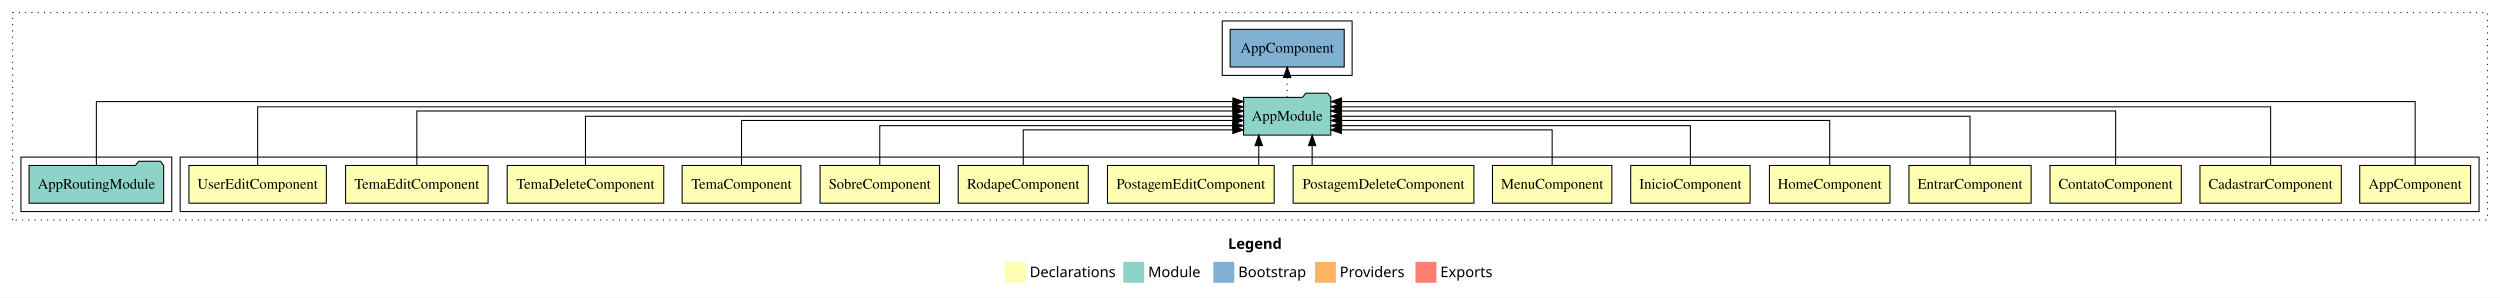
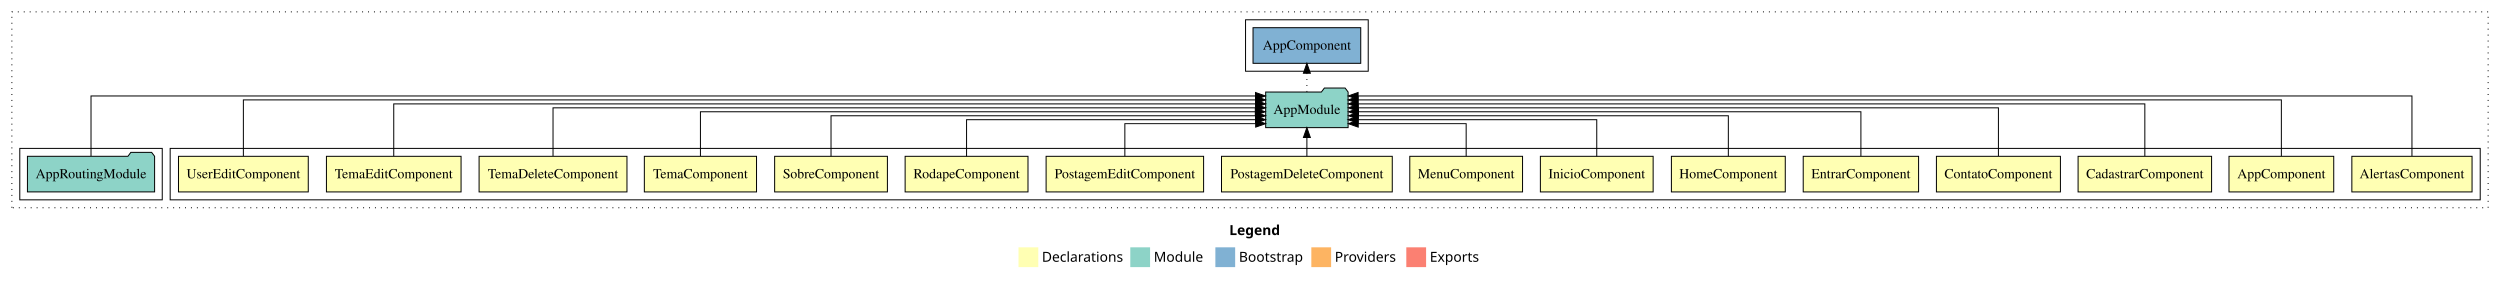
- <svg xmlns="http://www.w3.org/2000/svg" width="2387pt" height="284pt" viewBox="0.00 0.00 2387.00 284.00">
+ <svg xmlns="http://www.w3.org/2000/svg" width="2527pt" height="284pt" viewBox="0.00 0.00 2527.00 284.00">
  <g id="graph0" class="graph" transform="scale(1 1) rotate(0) translate(4 280)">
-     <polygon fill="white" stroke="transparent" points="-4,4 -4,-280 2383,-280 2383,4 -4,4" />
-     <text text-anchor="start" x="1168.51" y="-42.4" font-family="sans-serif" font-weight="bold" font-size="14.00">Legend</text>
-     <polygon fill="#ffffb3" stroke="transparent" points="955.5,-10 955.5,-30 975.5,-30 975.5,-10 955.5,-10" />
-     <text text-anchor="start" x="979.13" y="-15.4" font-family="sans-serif" font-size="14.00">  Declarations</text>
-     <polygon fill="#8dd3c7" stroke="transparent" points="1068.5,-10 1068.5,-30 1088.5,-30 1088.5,-10 1068.5,-10" />
-     <text text-anchor="start" x="1092.23" y="-15.4" font-family="sans-serif" font-size="14.00">  Module</text>
-     <polygon fill="#80b1d3" stroke="transparent" points="1154.5,-10 1154.5,-30 1174.5,-30 1174.5,-10 1154.5,-10" />
-     <text text-anchor="start" x="1178.28" y="-15.4" font-family="sans-serif" font-size="14.00">  Bootstrap</text>
-     <polygon fill="#fdb462" stroke="transparent" points="1251.5,-10 1251.5,-30 1271.5,-30 1271.5,-10 1251.5,-10" />
-     <text text-anchor="start" x="1275.17" y="-15.4" font-family="sans-serif" font-size="14.00">  Providers</text>
-     <polygon fill="#fb8072" stroke="transparent" points="1347.5,-10 1347.5,-30 1367.5,-30 1367.5,-10 1347.5,-10" />
-     <text text-anchor="start" x="1371.23" y="-15.4" font-family="sans-serif" font-size="14.00">  Exports</text>
+     <polygon fill="white" stroke="transparent" points="-4,4 -4,-280 2523,-280 2523,4 -4,4" />
+     <text text-anchor="start" x="1238.51" y="-42.4" font-family="sans-serif" font-weight="bold" font-size="14.00">Legend</text>
+     <polygon fill="#ffffb3" stroke="transparent" points="1025.5,-10 1025.5,-30 1045.5,-30 1045.5,-10 1025.5,-10" />
+     <text text-anchor="start" x="1049.13" y="-15.4" font-family="sans-serif" font-size="14.00">  Declarations</text>
+     <polygon fill="#8dd3c7" stroke="transparent" points="1138.5,-10 1138.5,-30 1158.5,-30 1158.5,-10 1138.5,-10" />
+     <text text-anchor="start" x="1162.23" y="-15.4" font-family="sans-serif" font-size="14.00">  Module</text>
+     <polygon fill="#80b1d3" stroke="transparent" points="1224.5,-10 1224.5,-30 1244.5,-30 1244.5,-10 1224.5,-10" />
+     <text text-anchor="start" x="1248.28" y="-15.4" font-family="sans-serif" font-size="14.00">  Bootstrap</text>
+     <polygon fill="#fdb462" stroke="transparent" points="1321.5,-10 1321.5,-30 1341.5,-30 1341.5,-10 1321.5,-10" />
+     <text text-anchor="start" x="1345.17" y="-15.4" font-family="sans-serif" font-size="14.00">  Providers</text>
+     <polygon fill="#fb8072" stroke="transparent" points="1417.5,-10 1417.5,-30 1437.5,-30 1437.5,-10 1417.5,-10" />
+     <text text-anchor="start" x="1441.23" y="-15.4" font-family="sans-serif" font-size="14.00">  Exports</text>
    <g id="clust1" class="cluster">
-       <polygon fill="none" stroke="black" stroke-dasharray="1,5" points="8,-70 8,-268 2371,-268 2371,-70 8,-70" />
+       <polygon fill="none" stroke="black" stroke-dasharray="1,5" points="8,-70 8,-268 2511,-268 2511,-70 8,-70" />
    </g>
    <g id="clust2" class="cluster">
-       <polygon fill="none" stroke="black" points="168,-78 168,-130 2363,-130 2363,-78 168,-78" />
+       <polygon fill="none" stroke="black" points="168,-78 168,-130 2503,-130 2503,-78 168,-78" />
    </g>
-     <g id="clust18" class="cluster">
+     <g id="clust19" class="cluster">
      <polygon fill="none" stroke="black" points="16,-78 16,-130 160,-130 160,-78 16,-78" />
    </g>
-     <g id="clust20" class="cluster">
-       <polygon fill="none" stroke="black" points="1163,-208 1163,-260 1287,-260 1287,-208 1163,-208" />
+     <g id="clust21" class="cluster">
+       <polygon fill="none" stroke="black" points="1255,-208 1255,-260 1379,-260 1379,-208 1255,-208" />
    </g>
    <g id="node1" class="node">
+       <polygon fill="#ffffb3" stroke="black" points="2494.75,-122 2373.25,-122 2373.25,-86 2494.75,-86 2494.75,-122" />
+       <text text-anchor="middle" x="2434" y="-99.8" font-family="Times,serif" font-size="14.00">AlertasComponent</text>
+     </g>
+     <g id="node17" class="node">
+       <polygon fill="#8dd3c7" stroke="black" points="1358.66,-187 1355.66,-191 1334.66,-191 1331.66,-187 1275.34,-187 1275.34,-151 1358.66,-151 1358.66,-187" />
+       <text text-anchor="middle" x="1317" y="-164.8" font-family="Times,serif" font-size="14.00">AppModule</text>
+     </g>
+     <g id="edge1" class="edge">
+       <path fill="none" stroke="black" d="M2434,-122.32C2434,-145.66 2434,-183 2434,-183 2434,-183 1368.75,-183 1368.75,-183" />
+       <polygon fill="black" stroke="black" points="1368.75,-179.5 1358.75,-183 1368.75,-186.5 1368.75,-179.5" />
+     </g>
+     <g id="node2" class="node">
      <polygon fill="#ffffb3" stroke="black" points="2354.94,-122 2249.06,-122 2249.06,-86 2354.94,-86 2354.94,-122" />
      <text text-anchor="middle" x="2302" y="-99.8" font-family="Times,serif" font-size="14.00">AppComponent</text>
    </g>
-     <g id="node16" class="node">
-       <polygon fill="#8dd3c7" stroke="black" points="1266.66,-187 1263.66,-191 1242.66,-191 1239.66,-187 1183.34,-187 1183.34,-151 1266.66,-151 1266.66,-187" />
-       <text text-anchor="middle" x="1225" y="-164.8" font-family="Times,serif" font-size="14.00">AppModule</text>
+     <g id="edge2" class="edge">
+       <path fill="none" stroke="black" d="M2302,-122.16C2302,-144.35 2302,-179 2302,-179 2302,-179 1368.7,-179 1368.7,-179" />
+       <polygon fill="black" stroke="black" points="1368.7,-175.5 1358.7,-179 1368.7,-182.5 1368.7,-175.5" />
    </g>
-     <g id="edge1" class="edge">
-       <path fill="none" stroke="black" d="M2302,-122.32C2302,-145.66 2302,-183 2302,-183 2302,-183 1276.89,-183 1276.89,-183" />
-       <polygon fill="black" stroke="black" points="1276.89,-179.5 1266.89,-183 1276.89,-186.5 1276.89,-179.5" />
-     </g>
-     <g id="node2" class="node">
+     <g id="node3" class="node">
      <polygon fill="#ffffb3" stroke="black" points="2231.47,-122 2096.53,-122 2096.53,-86 2231.47,-86 2231.47,-122" />
      <text text-anchor="middle" x="2164" y="-99.8" font-family="Times,serif" font-size="14.00">CadastrarComponent</text>
    </g>
-     <g id="edge2" class="edge">
-       <path fill="none" stroke="black" d="M2164,-122.29C2164,-144.21 2164,-178 2164,-178 2164,-178 1276.86,-178 1276.86,-178" />
-       <polygon fill="black" stroke="black" points="1276.86,-174.5 1266.86,-178 1276.86,-181.5 1276.86,-174.5" />
+     <g id="edge3" class="edge">
+       <path fill="none" stroke="black" d="M2164,-122.28C2164,-143.32 2164,-175 2164,-175 2164,-175 1368.71,-175 1368.71,-175" />
+       <polygon fill="black" stroke="black" points="1368.71,-171.5 1358.71,-175 1368.71,-178.5 1368.71,-171.5" />
    </g>
-     <g id="node3" class="node">
+     <g id="node4" class="node">
      <polygon fill="#ffffb3" stroke="black" points="2078.67,-122 1953.33,-122 1953.33,-86 2078.67,-86 2078.67,-122" />
      <text text-anchor="middle" x="2016" y="-99.8" font-family="Times,serif" font-size="14.00">ContatoComponent</text>
    </g>
-     <g id="edge3" class="edge">
-       <path fill="none" stroke="black" d="M2016,-122.03C2016,-142.77 2016,-174 2016,-174 2016,-174 1276.69,-174 1276.69,-174" />
-       <polygon fill="black" stroke="black" points="1276.69,-170.5 1266.69,-174 1276.69,-177.5 1276.69,-170.5" />
+     <g id="edge4" class="edge">
+       <path fill="none" stroke="black" d="M2016,-122.31C2016,-142.15 2016,-171 2016,-171 2016,-171 1368.89,-171 1368.89,-171" />
+       <polygon fill="black" stroke="black" points="1368.89,-167.5 1358.89,-171 1368.89,-174.5 1368.89,-167.5" />
    </g>
-     <g id="node4" class="node">
+     <g id="node5" class="node">
      <polygon fill="#ffffb3" stroke="black" points="1935.31,-122 1818.69,-122 1818.69,-86 1935.31,-86 1935.31,-122" />
      <text text-anchor="middle" x="1877" y="-99.8" font-family="Times,serif" font-size="14.00">EntrarComponent</text>
    </g>
-     <g id="edge4" class="edge">
-       <path fill="none" stroke="black" d="M1877,-122.11C1877,-141.34 1877,-169 1877,-169 1877,-169 1276.78,-169 1276.78,-169" />
-       <polygon fill="black" stroke="black" points="1276.78,-165.5 1266.78,-169 1276.78,-172.5 1276.78,-165.5" />
+     <g id="edge5" class="edge">
+       <path fill="none" stroke="black" d="M1877,-122.22C1877,-140.83 1877,-167 1877,-167 1877,-167 1369.09,-167 1369.09,-167" />
+       <polygon fill="black" stroke="black" points="1369.09,-163.5 1359.09,-167 1369.09,-170.5 1369.09,-163.5" />
    </g>
-     <g id="node5" class="node">
+     <g id="node6" class="node">
      <polygon fill="#ffffb3" stroke="black" points="1800.55,-122 1685.45,-122 1685.45,-86 1800.55,-86 1800.55,-122" />
      <text text-anchor="middle" x="1743" y="-99.8" font-family="Times,serif" font-size="14.00">HomeComponent</text>
    </g>
-     <g id="edge5" class="edge">
-       <path fill="none" stroke="black" d="M1743,-122.3C1743,-140.27 1743,-165 1743,-165 1743,-165 1276.95,-165 1276.95,-165" />
-       <polygon fill="black" stroke="black" points="1276.95,-161.5 1266.95,-165 1276.95,-168.5 1276.95,-161.5" />
+     <g id="edge6" class="edge">
+       <path fill="none" stroke="black" d="M1743,-122.02C1743,-139.37 1743,-163 1743,-163 1743,-163 1369.01,-163 1369.01,-163" />
+       <polygon fill="black" stroke="black" points="1369.01,-159.5 1359.01,-163 1369.01,-166.5 1369.01,-159.5" />
    </g>
-     <g id="node6" class="node">
+     <g id="node7" class="node">
      <polygon fill="#ffffb3" stroke="black" points="1666.99,-122 1553.01,-122 1553.01,-86 1666.99,-86 1666.99,-122" />
      <text text-anchor="middle" x="1610" y="-99.8" font-family="Times,serif" font-size="14.00">InicioComponent</text>
    </g>
-     <g id="edge6" class="edge">
-       <path fill="none" stroke="black" d="M1610,-122.03C1610,-138.4 1610,-160 1610,-160 1610,-160 1276.93,-160 1276.93,-160" />
-       <polygon fill="black" stroke="black" points="1276.93,-156.5 1266.93,-160 1276.93,-163.5 1276.93,-156.5" />
+     <g id="edge7" class="edge">
+       <path fill="none" stroke="black" d="M1610,-122.01C1610,-138.05 1610,-159 1610,-159 1610,-159 1368.67,-159 1368.67,-159" />
+       <polygon fill="black" stroke="black" points="1368.67,-155.5 1358.67,-159 1368.67,-162.5 1368.67,-155.5" />
    </g>
-     <g id="node7" class="node">
+     <g id="node8" class="node">
      <polygon fill="#ffffb3" stroke="black" points="1534.99,-122 1421.01,-122 1421.01,-86 1534.99,-86 1534.99,-122" />
      <text text-anchor="middle" x="1478" y="-99.8" font-family="Times,serif" font-size="14.00">MenuComponent</text>
    </g>
-     <g id="edge7" class="edge">
-       <path fill="none" stroke="black" d="M1478,-122.19C1478,-137.18 1478,-156 1478,-156 1478,-156 1276.78,-156 1276.78,-156" />
-       <polygon fill="black" stroke="black" points="1276.78,-152.5 1266.78,-156 1276.78,-159.5 1276.78,-152.5" />
+     <g id="edge8" class="edge">
+       <path fill="none" stroke="black" d="M1478,-122.12C1478,-136.78 1478,-155 1478,-155 1478,-155 1368.88,-155 1368.88,-155" />
+       <polygon fill="black" stroke="black" points="1368.88,-151.5 1358.88,-155 1368.88,-158.5 1368.88,-151.5" />
    </g>
-     <g id="node8" class="node">
+     <g id="node9" class="node">
      <polygon fill="#ffffb3" stroke="black" points="1403.3,-122 1230.7,-122 1230.7,-86 1403.3,-86 1403.3,-122" />
      <text text-anchor="middle" x="1317" y="-99.8" font-family="Times,serif" font-size="14.00">PostagemDeleteComponent</text>
    </g>
-     <g id="edge8" class="edge">
-       <path fill="none" stroke="black" d="M1248.84,-122.11C1248.84,-122.11 1248.84,-140.99 1248.84,-140.99" />
-       <polygon fill="black" stroke="black" points="1245.34,-140.99 1248.84,-150.99 1252.34,-140.99 1245.34,-140.99" />
+     <g id="edge9" class="edge">
+       <path fill="none" stroke="black" d="M1317,-122.11C1317,-122.11 1317,-140.99 1317,-140.99" />
+       <polygon fill="black" stroke="black" points="1313.5,-140.99 1317,-150.99 1320.5,-140.99 1313.5,-140.99" />
    </g>
-     <g id="node9" class="node">
+     <g id="node10" class="node">
      <polygon fill="#ffffb3" stroke="black" points="1212.6,-122 1053.4,-122 1053.4,-86 1212.6,-86 1212.6,-122" />
      <text text-anchor="middle" x="1133" y="-99.8" font-family="Times,serif" font-size="14.00">PostagemEditComponent</text>
    </g>
-     <g id="edge9" class="edge">
-       <path fill="none" stroke="black" d="M1197.86,-122.11C1197.86,-122.11 1197.86,-140.99 1197.86,-140.99" />
-       <polygon fill="black" stroke="black" points="1194.36,-140.99 1197.86,-150.99 1201.36,-140.99 1194.36,-140.99" />
+     <g id="edge10" class="edge">
+       <path fill="none" stroke="black" d="M1133,-122.12C1133,-136.78 1133,-155 1133,-155 1133,-155 1265.25,-155 1265.25,-155" />
+       <polygon fill="black" stroke="black" points="1265.25,-158.5 1275.25,-155 1265.25,-151.5 1265.25,-158.5" />
    </g>
-     <g id="node10" class="node">
+     <g id="node11" class="node">
      <polygon fill="#ffffb3" stroke="black" points="1035.1,-122 910.9,-122 910.9,-86 1035.1,-86 1035.1,-122" />
      <text text-anchor="middle" x="973" y="-99.8" font-family="Times,serif" font-size="14.00">RodapeComponent</text>
    </g>
-     <g id="edge10" class="edge">
-       <path fill="none" stroke="black" d="M973,-122.19C973,-137.18 973,-156 973,-156 973,-156 1173.1,-156 1173.1,-156" />
-       <polygon fill="black" stroke="black" points="1173.1,-159.5 1183.1,-156 1173.1,-152.5 1173.1,-159.5" />
+     <g id="edge11" class="edge">
+       <path fill="none" stroke="black" d="M973,-122.01C973,-138.05 973,-159 973,-159 973,-159 1265.16,-159 1265.16,-159" />
+       <polygon fill="black" stroke="black" points="1265.16,-162.5 1275.16,-159 1265.16,-155.5 1265.16,-162.5" />
    </g>
-     <g id="node11" class="node">
+     <g id="node12" class="node">
      <polygon fill="#ffffb3" stroke="black" points="892.99,-122 779.01,-122 779.01,-86 892.99,-86 892.99,-122" />
      <text text-anchor="middle" x="836" y="-99.8" font-family="Times,serif" font-size="14.00">SobreComponent</text>
    </g>
-     <g id="edge11" class="edge">
-       <path fill="none" stroke="black" d="M836,-122.03C836,-138.4 836,-160 836,-160 836,-160 1173,-160 1173,-160" />
-       <polygon fill="black" stroke="black" points="1173,-163.5 1183,-160 1173,-156.5 1173,-163.5" />
+     <g id="edge12" class="edge">
+       <path fill="none" stroke="black" d="M836,-122.02C836,-139.37 836,-163 836,-163 836,-163 1265.16,-163 1265.16,-163" />
+       <polygon fill="black" stroke="black" points="1265.16,-166.5 1275.16,-163 1265.16,-159.5 1265.16,-166.5" />
    </g>
-     <g id="node12" class="node">
+     <g id="node13" class="node">
      <polygon fill="#ffffb3" stroke="black" points="760.7,-122 647.3,-122 647.3,-86 760.7,-86 760.7,-122" />
      <text text-anchor="middle" x="704" y="-99.8" font-family="Times,serif" font-size="14.00">TemaComponent</text>
    </g>
-     <g id="edge12" class="edge">
-       <path fill="none" stroke="black" d="M704,-122.3C704,-140.27 704,-165 704,-165 704,-165 1173.25,-165 1173.25,-165" />
-       <polygon fill="black" stroke="black" points="1173.25,-168.5 1183.25,-165 1173.25,-161.5 1173.25,-168.5" />
+     <g id="edge13" class="edge">
+       <path fill="none" stroke="black" d="M704,-122.22C704,-140.83 704,-167 704,-167 704,-167 1264.87,-167 1264.87,-167" />
+       <polygon fill="black" stroke="black" points="1264.87,-170.5 1274.87,-167 1264.87,-163.5 1264.87,-170.5" />
    </g>
-     <g id="node13" class="node">
+     <g id="node14" class="node">
      <polygon fill="#ffffb3" stroke="black" points="629.74,-122 480.26,-122 480.26,-86 629.74,-86 629.74,-122" />
      <text text-anchor="middle" x="555" y="-99.8" font-family="Times,serif" font-size="14.00">TemaDeleteComponent</text>
    </g>
-     <g id="edge13" class="edge">
-       <path fill="none" stroke="black" d="M555,-122.11C555,-141.34 555,-169 555,-169 555,-169 1173.34,-169 1173.34,-169" />
-       <polygon fill="black" stroke="black" points="1173.34,-172.5 1183.34,-169 1173.34,-165.5 1173.34,-172.5" />
+     <g id="edge14" class="edge">
+       <path fill="none" stroke="black" d="M555,-122.31C555,-142.15 555,-171 555,-171 555,-171 1265.22,-171 1265.22,-171" />
+       <polygon fill="black" stroke="black" points="1265.22,-174.5 1275.22,-171 1265.22,-167.5 1265.22,-174.5" />
    </g>
-     <g id="node14" class="node">
+     <g id="node15" class="node">
      <polygon fill="#ffffb3" stroke="black" points="462.04,-122 325.96,-122 325.96,-86 462.04,-86 462.04,-122" />
      <text text-anchor="middle" x="394" y="-99.8" font-family="Times,serif" font-size="14.00">TemaEditComponent</text>
    </g>
-     <g id="edge14" class="edge">
-       <path fill="none" stroke="black" d="M394,-122.03C394,-142.77 394,-174 394,-174 394,-174 1173.22,-174 1173.22,-174" />
-       <polygon fill="black" stroke="black" points="1173.22,-177.5 1183.22,-174 1173.22,-170.5 1173.22,-177.5" />
+     <g id="edge15" class="edge">
+       <path fill="none" stroke="black" d="M394,-122.28C394,-143.32 394,-175 394,-175 394,-175 1265.25,-175 1265.25,-175" />
+       <polygon fill="black" stroke="black" points="1265.25,-178.5 1275.25,-175 1265.25,-171.5 1265.25,-178.5" />
    </g>
-     <g id="node15" class="node">
+     <g id="node16" class="node">
      <polygon fill="#ffffb3" stroke="black" points="307.59,-122 176.41,-122 176.41,-86 307.59,-86 307.59,-122" />
      <text text-anchor="middle" x="242" y="-99.8" font-family="Times,serif" font-size="14.00">UserEditComponent</text>
    </g>
-     <g id="edge15" class="edge">
-       <path fill="none" stroke="black" d="M242,-122.29C242,-144.21 242,-178 242,-178 242,-178 1173.08,-178 1173.08,-178" />
-       <polygon fill="black" stroke="black" points="1173.08,-181.5 1183.08,-178 1173.08,-174.5 1173.08,-181.5" />
+     <g id="edge16" class="edge">
+       <path fill="none" stroke="black" d="M242,-122.16C242,-144.35 242,-179 242,-179 242,-179 1265.19,-179 1265.19,-179" />
+       <polygon fill="black" stroke="black" points="1265.19,-182.5 1275.19,-179 1265.19,-175.5 1265.19,-182.5" />
+     </g>
+     <g id="node19" class="node">
+       <polygon fill="#80b1d3" stroke="black" points="1371.44,-252 1262.56,-252 1262.56,-216 1371.44,-216 1371.44,-252" />
+       <text text-anchor="middle" x="1317" y="-229.8" font-family="Times,serif" font-size="14.00">AppComponent </text>
+     </g>
+     <g id="edge18" class="edge">
+       <path fill="none" stroke="black" stroke-dasharray="1,5" d="M1317,-187.11C1317,-187.11 1317,-205.99 1317,-205.99" />
+       <polygon fill="black" stroke="black" points="1313.5,-205.99 1317,-215.99 1320.5,-205.99 1313.5,-205.99" />
    </g>
    <g id="node18" class="node">
-       <polygon fill="#80b1d3" stroke="black" points="1279.44,-252 1170.56,-252 1170.56,-216 1279.44,-216 1279.44,-252" />
-       <text text-anchor="middle" x="1225" y="-229.8" font-family="Times,serif" font-size="14.00">AppComponent </text>
-     </g>
-     <g id="edge17" class="edge">
-       <path fill="none" stroke="black" stroke-dasharray="1,5" d="M1225,-187.11C1225,-187.11 1225,-205.99 1225,-205.99" />
-       <polygon fill="black" stroke="black" points="1221.5,-205.99 1225,-215.99 1228.5,-205.99 1221.5,-205.99" />
-     </g>
-     <g id="node17" class="node">
      <polygon fill="#8dd3c7" stroke="black" points="152.27,-122 149.27,-126 128.27,-126 125.27,-122 23.73,-122 23.73,-86 152.27,-86 152.27,-122" />
      <text text-anchor="middle" x="88" y="-99.8" font-family="Times,serif" font-size="14.00">AppRoutingModule</text>
    </g>
-     <g id="edge16" class="edge">
-       <path fill="none" stroke="black" d="M88,-122.32C88,-145.66 88,-183 88,-183 88,-183 1173.19,-183 1173.19,-183" />
-       <polygon fill="black" stroke="black" points="1173.19,-186.5 1183.19,-183 1173.19,-179.5 1173.19,-186.5" />
+     <g id="edge17" class="edge">
+       <path fill="none" stroke="black" d="M88,-122.32C88,-145.66 88,-183 88,-183 88,-183 1265.05,-183 1265.05,-183" />
+       <polygon fill="black" stroke="black" points="1265.05,-186.5 1275.05,-183 1265.05,-179.5 1265.05,-186.5" />
    </g>
  </g>
</svg>
